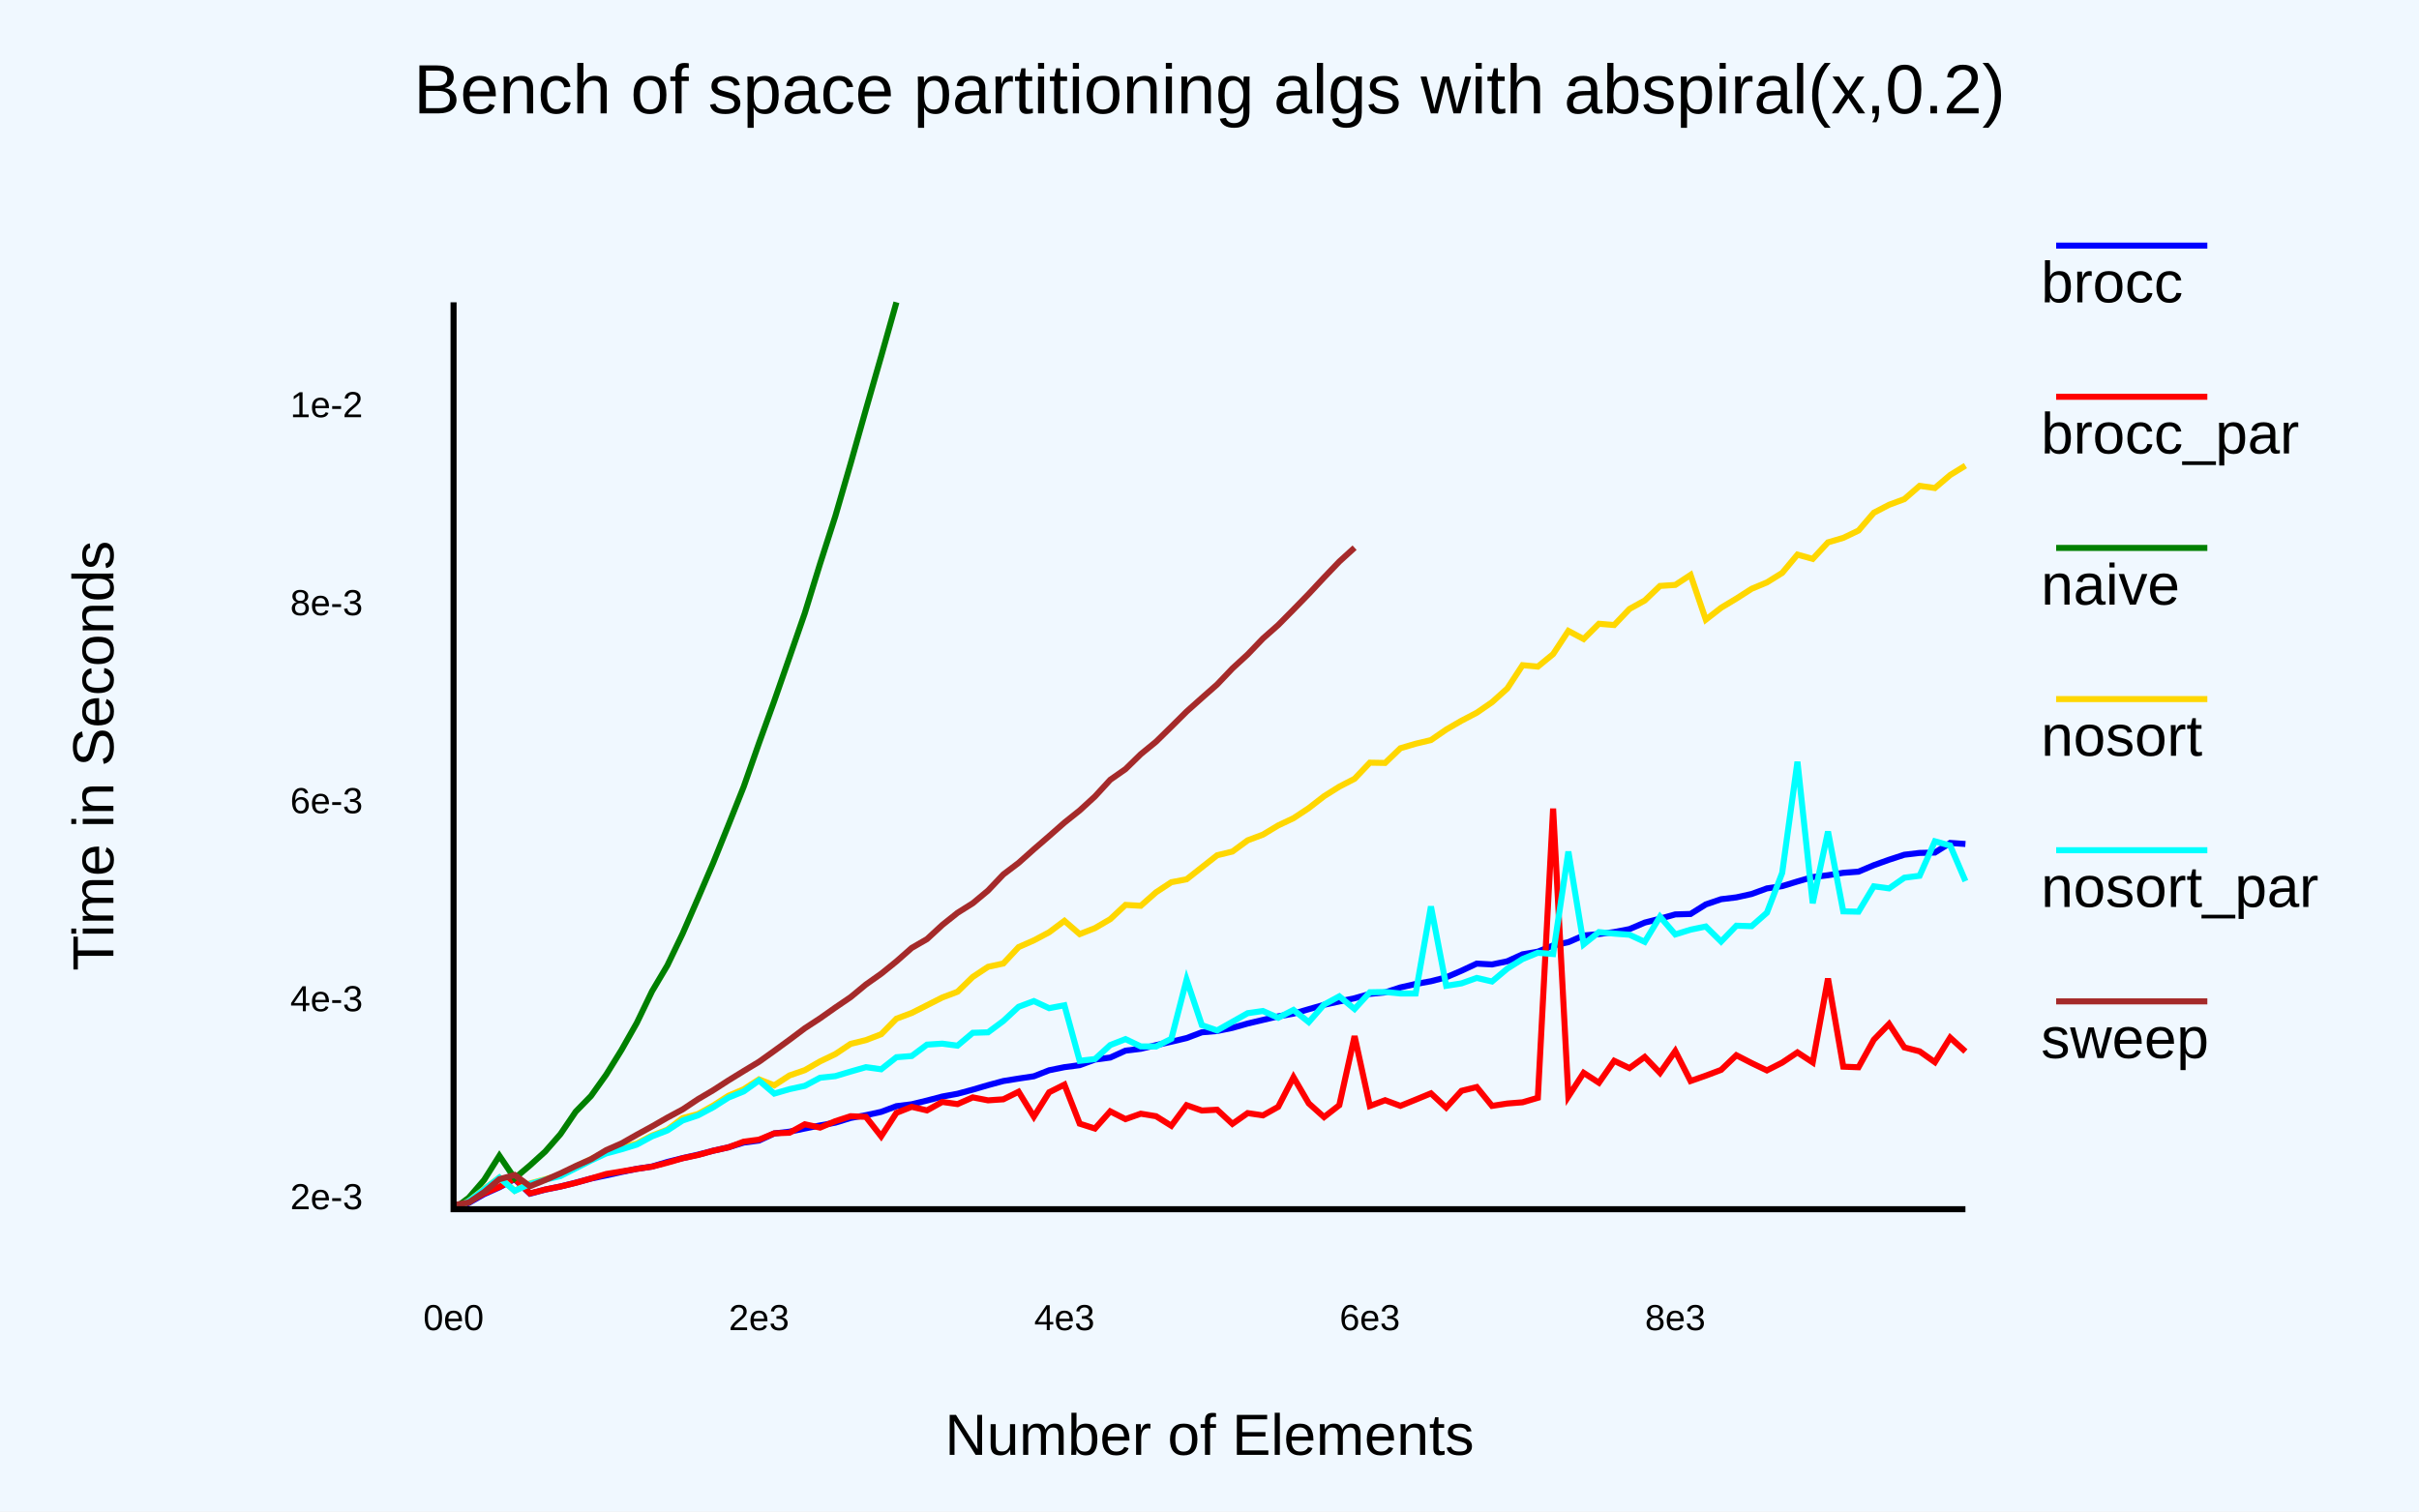
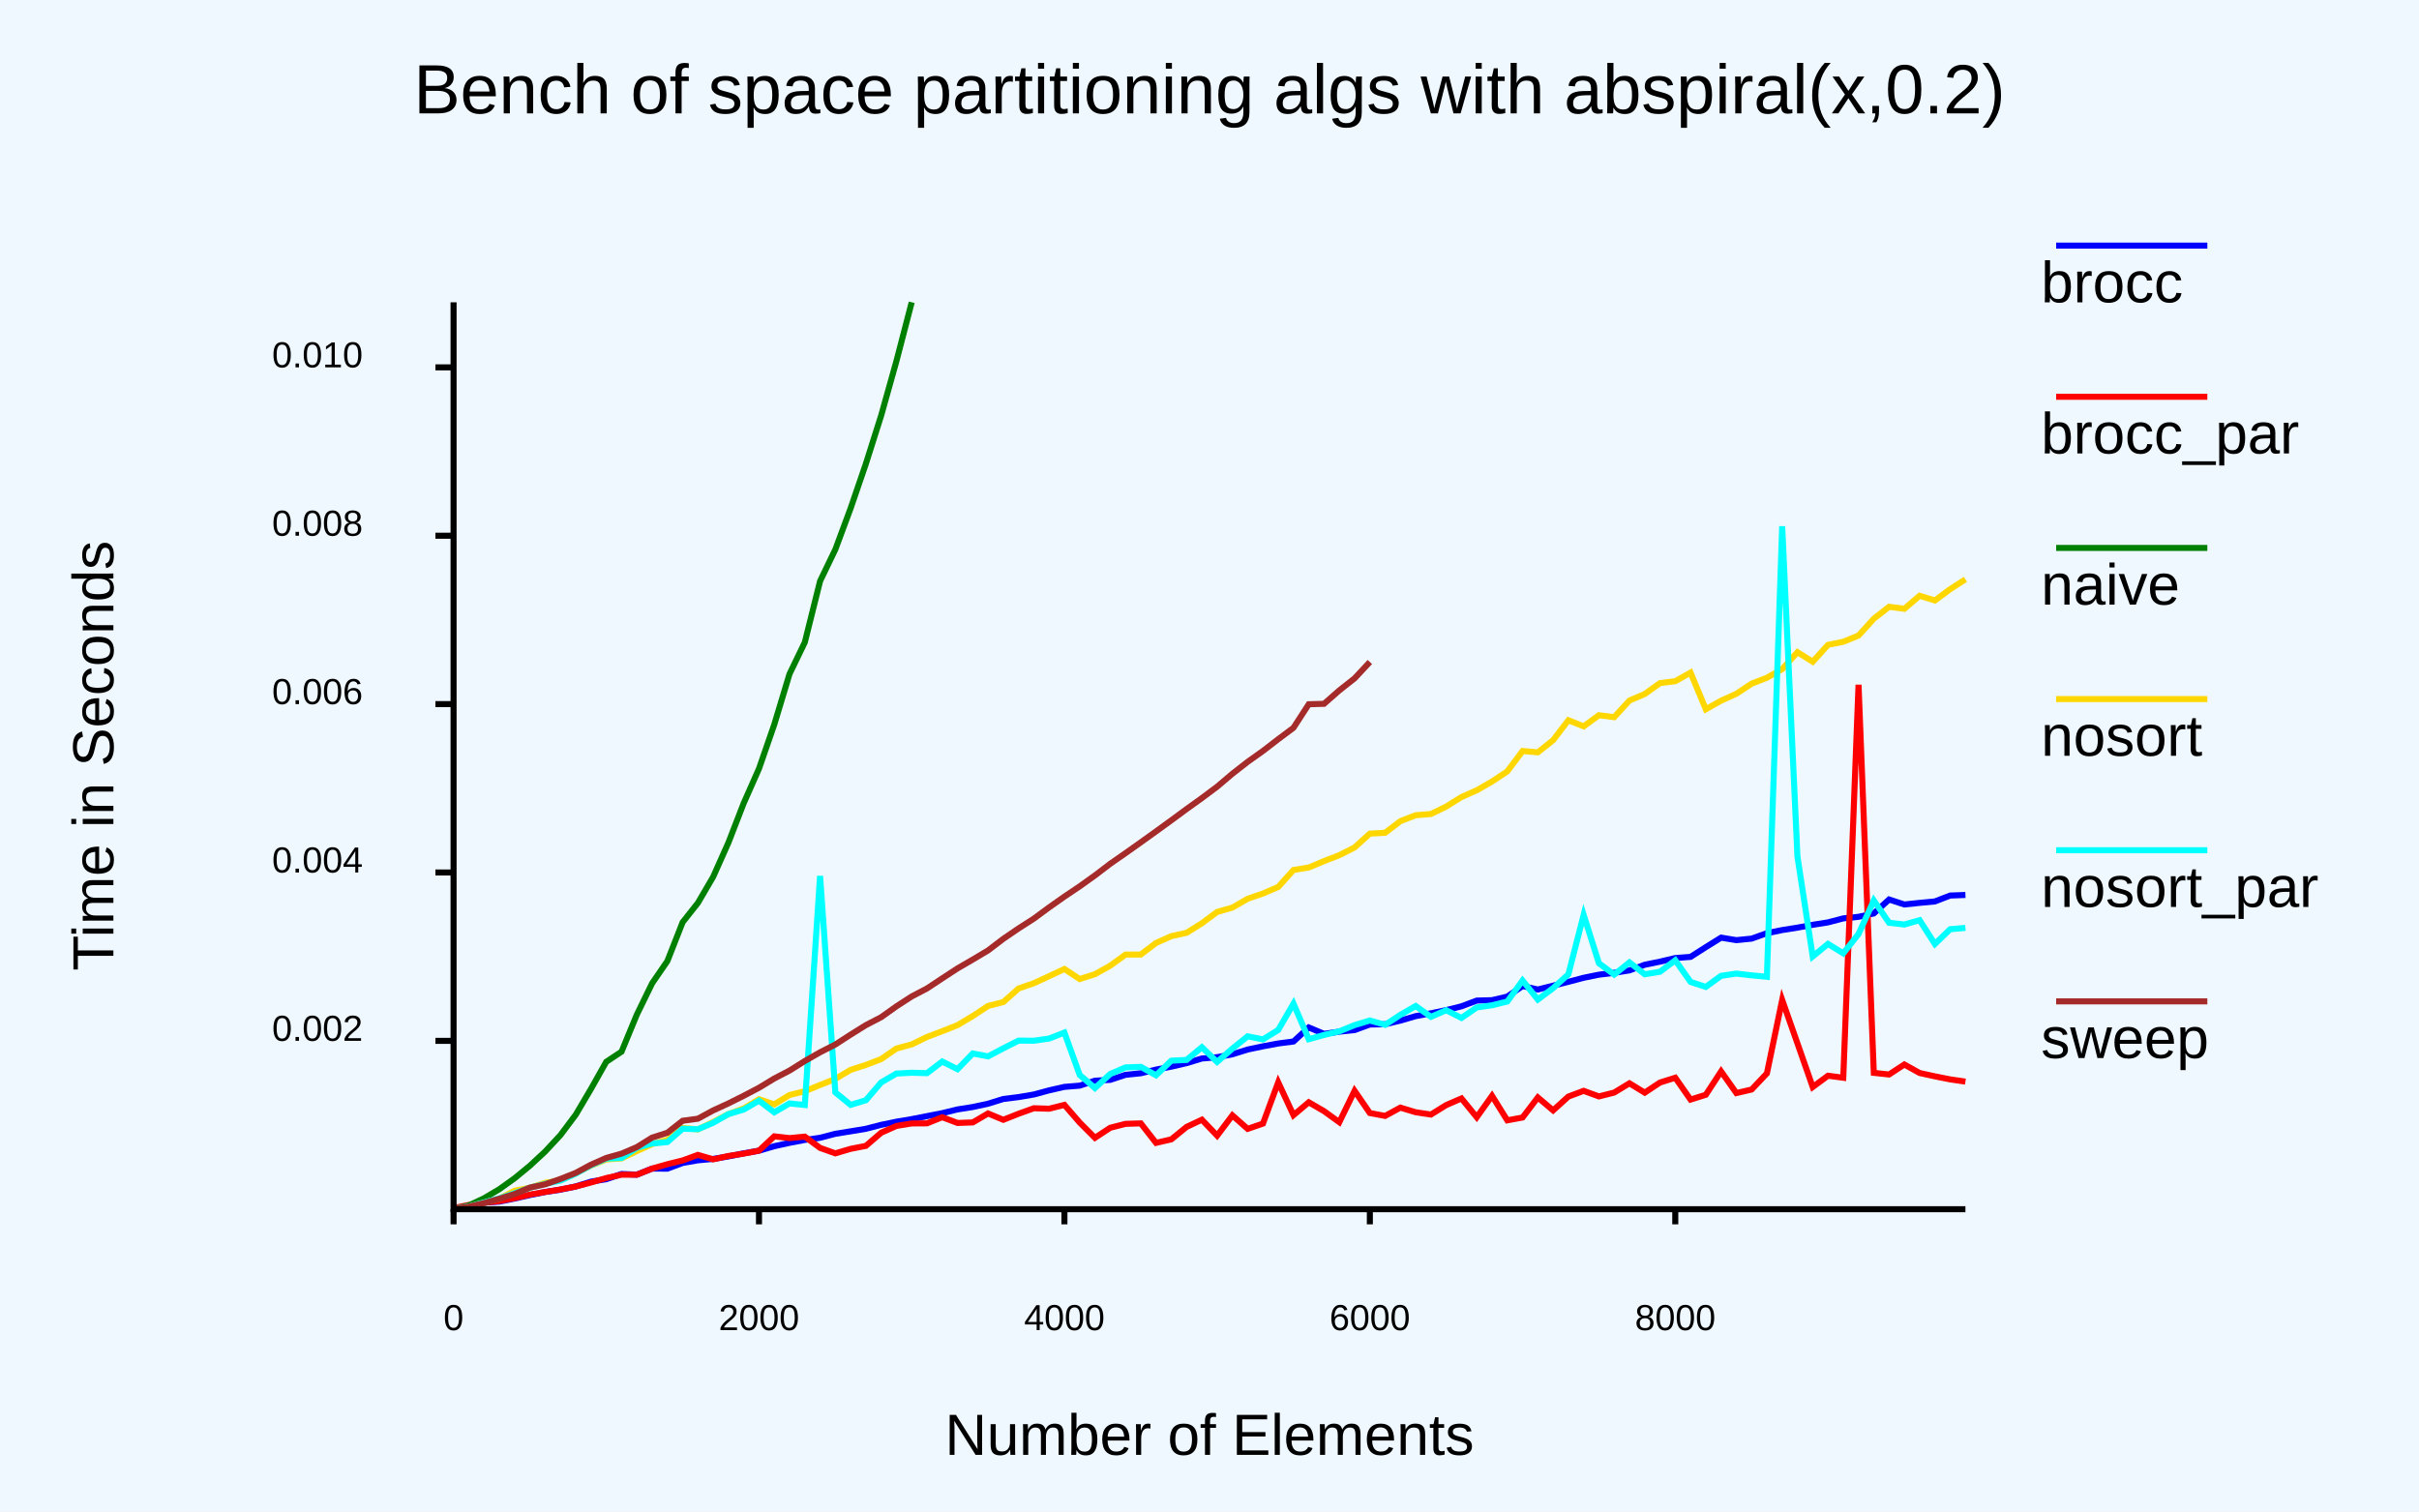
<svg xmlns="http://www.w3.org/2000/svg" class="poloto" height="500" viewBox="0 0 800 500" width="800">
  <rect class="poloto_background" fill="white" height="500" width="800" x="0" y="0" />
  <style>
.poloto {
font-family: "Arial";
stroke-width:2;
}
.poloto_text{fill: var(--poloto_fg_color,black);  }
.poloto_axis_lines{stroke: var(--poloto_fg_color,black);stoke-width:3;fill:none}
.poloto_background{fill: var(--poloto_bg_color,aliceblue); }
.poloto0stroke{stroke:  var(--poloto_color0,blue); }
.poloto1stroke{stroke:  var(--poloto_color1,red); }
.poloto2stroke{stroke:  var(--poloto_color2,green); }
.poloto3stroke{stroke:  var(--poloto_color3,gold); }
.poloto4stroke{stroke:  var(--poloto_color4,aqua); }
.poloto5stroke{stroke:  var(--poloto_color5,brown); }
.poloto6stroke{stroke:  var(--poloto_color6,lime); }
.poloto7stroke{stroke:  var(--poloto_color7,chocolate); }
.poloto0fill{fill:var(--poloto_color0,blue);}
.poloto1fill{fill:var(--poloto_color1,red);}
.poloto2fill{fill:var(--poloto_color2,green);}
.poloto3fill{fill:var(--poloto_color3,gold);}
.poloto4fill{fill:var(--poloto_color4,aqua);}
.poloto5fill{fill:var(--poloto_color5,brown);}
.poloto6fill{fill:var(--poloto_color6,lime);}
.poloto7fill{fill:var(--poloto_color7,chocolate);}
</style>
+   <line class="poloto_axis_lines" stroke="black" x1="150" x2="150" y1="400" y2="405" />
  <text alignment-baseline="start" class="poloto_text" text-anchor="middle" x="150" y="440">
- 0e0
+ 0
</text>
+   <line class="poloto_axis_lines" stroke="black" x1="251.01" x2="251.01" y1="400" y2="405" />
  <text alignment-baseline="start" class="poloto_text" text-anchor="middle" x="251.01" y="440">
- 2e3
+ 2000
</text>
+   <line class="poloto_axis_lines" stroke="black" x1="352.02" x2="352.02" y1="400" y2="405" />
  <text alignment-baseline="start" class="poloto_text" text-anchor="middle" x="352.02" y="440">
- 4e3
+ 4000
</text>
+   <line class="poloto_axis_lines" stroke="black" x1="453.03" x2="453.03" y1="400" y2="405" />
  <text alignment-baseline="start" class="poloto_text" text-anchor="middle" x="453.03" y="440">
- 6e3
+ 6000
</text>
+   <line class="poloto_axis_lines" stroke="black" x1="554.04" x2="554.04" y1="400" y2="405" />
  <text alignment-baseline="start" class="poloto_text" text-anchor="middle" x="554.04" y="440">
- 8e3
+ 8000
</text>
-   <text alignment-baseline="middle" class="poloto_text" text-anchor="end" x="120" y="400">
- 2e-3
+   <line class="poloto_axis_lines" stroke="black" x1="150" x2="144" y1="344.31" y2="344.31" />
+   <text alignment-baseline="middle" class="poloto_text" text-anchor="end" x="120" y="344.31">
+ 0.002
</text>
-   <text alignment-baseline="middle" class="poloto_text" text-anchor="end" x="120" y="334.5">
- 4e-3
+   <line class="poloto_axis_lines" stroke="black" x1="150" x2="144" y1="288.612" y2="288.612" />
+   <text alignment-baseline="middle" class="poloto_text" text-anchor="end" x="120" y="288.612">
+ 0.004
</text>
-   <text alignment-baseline="middle" class="poloto_text" text-anchor="end" x="120" y="268.999">
- 6e-3
+   <line class="poloto_axis_lines" stroke="black" x1="150" x2="144" y1="232.915" y2="232.915" />
+   <text alignment-baseline="middle" class="poloto_text" text-anchor="end" x="120" y="232.915">
+ 0.006
</text>
-   <text alignment-baseline="middle" class="poloto_text" text-anchor="end" x="120" y="203.499">
- 8e-3
+   <line class="poloto_axis_lines" stroke="black" x1="150" x2="144" y1="177.217" y2="177.217" />
+   <text alignment-baseline="middle" class="poloto_text" text-anchor="end" x="120" y="177.217">
+ 0.008
</text>
-   <text alignment-baseline="middle" class="poloto_text" text-anchor="end" x="120" y="137.998">
- 1e-2
+   <line class="poloto_axis_lines" stroke="black" x1="150" x2="144" y1="121.519" y2="121.519" />
+   <text alignment-baseline="middle" class="poloto_text" text-anchor="end" x="120" y="121.519">
+ 0.010
</text>
  <text alignment-baseline="middle" class="poloto_text" font-size="large" text-anchor="start" x="675" y="100">
brocc
</text>
  <line class="poloto0stroke" x1="680" x2="730" y1="81.25" y2="81.25" />
-   <polyline class="poloto0stroke" fill="none" points="150,399.94 155.05,397.892 160.101,395.012 165.152,392.754 170.202,390.033 175.253,394.855 180.303,393.517 185.354,392.488 190.404,391.222 195.455,389.861 200.505,388.805 205.556,387.688 210.606,386.636 215.657,385.876 220.707,384.362 225.758,383.096 230.808,381.975 235.859,380.65 240.909,379.525 245.96,377.954 251.01,377.286 256.061,374.932 261.111,374.347 266.162,373.301 271.212,372.284 276.263,371.368 281.313,369.814 286.364,368.898 291.414,367.797 296.465,365.912 301.515,365.285 306.566,364.056 311.616,362.727 316.667,361.809 321.717,360.443 326.768,358.964 331.818,357.597 336.869,356.783 341.919,356.023 346.97,354.038 352.02,353.012 357.071,352.346 362.121,350.505 367.172,349.836 372.222,347.548 377.273,346.936 382.323,345.726 387.374,344.596 392.424,343.388 397.475,341.477 402.525,341.049 407.576,340.014 412.626,338.579 417.677,337.385 422.727,336.208 427.778,335.31 432.828,333.835 437.879,332.38 442.929,331.276 447.98,330.215 453.03,328.771 458.081,328.276 463.131,326.637 468.182,325.489 473.232,324.589 478.283,323.288 483.333,321.113 488.384,318.755 493.434,319.035 498.485,317.985 503.535,315.679 508.586,314.803 513.636,312.758 518.687,311.659 523.737,309.467 528.788,308.972 533.838,308.315 538.889,307.345 543.939,305.189 548.99,303.897 554.04,302.481 559.091,302.338 564.141,299.173 569.192,297.453 574.242,296.842 579.293,295.727 584.343,293.879 589.394,293.128 594.444,291.585 599.495,290.134 604.545,289.517 609.596,288.717 614.646,288.337 619.697,286.201 624.747,284.391 629.798,282.741 634.848,282.145 639.899,282.015 644.949,278.839 650,279.185 " stroke="black" />
+   <polyline class="poloto0stroke" fill="none" points="150,399.738 155.05,399.251 160.101,397.801 165.152,397.486 170.202,396.46 175.253,395.319 180.303,394.298 185.354,393.533 190.404,392.464 195.455,390.881 200.505,390.063 205.556,388.348 210.606,388.567 215.657,386.56 220.707,386.58 225.758,384.705 230.808,383.82 235.859,383.361 240.909,382.53 245.96,381.507 251.01,380.636 256.061,379.16 261.111,378.041 266.162,377.084 271.212,376.369 276.263,375.051 281.313,374.236 286.364,373.398 291.414,372.088 296.465,371.048 301.515,370.198 306.566,369.21 311.616,368.22 316.667,366.989 321.717,366.19 326.768,365.104 331.818,363.534 336.869,362.909 341.919,362.048 346.97,360.681 352.02,359.533 357.071,359.122 362.121,357.489 367.172,357.21 372.222,355.542 377.273,355.027 382.323,353.807 387.374,352.842 392.424,351.676 397.475,350.148 402.525,349.708 407.576,348.755 412.626,347.176 417.677,346.119 422.727,345.176 427.778,344.521 432.828,339.875 437.879,341.992 442.929,341.265 447.98,340.745 453.03,338.902 458.081,338.817 463.131,337.607 468.182,336.131 473.232,335.188 478.283,334.137 483.333,332.884 488.384,330.985 493.434,330.852 498.485,329.662 503.535,326.172 508.586,327.321 513.636,326.054 518.687,324.783 523.737,323.446 528.788,322.419 533.838,321.803 538.889,320.996 543.939,319.136 548.99,318.101 554.04,316.91 559.091,316.53 564.141,313.308 569.192,310.171 574.242,310.994 579.293,310.489 584.343,308.686 589.394,307.659 594.444,306.856 599.495,305.917 604.545,305.116 609.596,303.796 614.646,303.276 619.697,302.161 624.747,297.545 629.798,299.197 634.848,298.666 639.899,298.19 644.949,296.24 650,296.051 " stroke="black" />
  <text alignment-baseline="middle" class="poloto_text" font-size="large" text-anchor="start" x="675" y="150">
brocc_par
</text>
  <line class="poloto1stroke" x1="680" x2="730" y1="131.25" y2="131.25" />
-   <polyline class="poloto1stroke" fill="none" points="150,399.82 155.05,397.578 160.101,394.762 165.152,392.623 170.202,389.873 175.253,394.764 180.303,393.485 185.354,392.49 190.404,391.278 195.455,389.844 200.505,388.343 205.556,387.513 210.606,386.667 215.657,385.912 220.707,384.613 225.758,383.144 230.808,382.076 235.859,380.665 240.909,379.54 245.96,377.65 251.01,376.989 256.061,374.901 261.111,374.696 266.162,371.902 271.212,373.002 276.263,370.875 281.313,369.238 286.364,369.442 291.414,375.891 296.465,368.126 301.515,366.133 306.566,367.309 311.616,364.514 316.667,365.225 321.717,363.01 326.768,363.99 331.818,363.645 336.869,361.146 341.919,369.385 346.97,361.317 352.02,358.787 357.071,371.703 362.121,373.311 367.172,367.624 372.222,370.198 377.273,368.405 382.323,369.238 387.374,372.389 392.424,365.587 397.475,367.357 402.525,367.088 407.576,371.766 412.626,368.209 417.677,368.96 422.727,366.127 427.778,356.33 432.828,364.99 437.879,369.524 442.929,365.589 447.98,342.744 453.03,365.855 458.081,363.945 463.131,365.815 468.182,363.76 473.232,361.676 478.283,366.391 483.333,360.842 488.384,359.596 493.434,365.822 498.485,365.036 503.535,364.632 508.586,363.151 513.636,267.462 518.687,362.711 523.737,354.885 528.788,358.164 533.838,350.915 538.889,353.317 543.939,349.634 548.99,354.917 554.04,347.688 559.091,357.59 564.141,355.818 569.192,353.91 574.242,349.061 579.293,351.659 584.343,354.079 589.394,351.511 594.444,348.126 599.495,351.439 604.545,323.688 609.596,352.848 614.646,353.041 619.697,343.945 624.747,338.722 629.798,346.477 634.848,347.778 639.899,351.355 644.949,343.24 650,347.83 " stroke="black" />
+   <polyline class="poloto1stroke" fill="none" points="150,399.615 155.05,398.596 160.101,397.85 165.152,397.314 170.202,396.323 175.253,395.156 180.303,394.29 185.354,393.459 190.404,392.497 195.455,391.157 200.505,389.688 205.556,388.579 210.606,388.598 215.657,386.561 220.707,385.117 225.758,383.869 230.808,382.028 235.859,383.504 240.909,382.391 245.96,381.61 251.01,380.626 256.061,375.894 261.111,376.475 266.162,375.992 271.212,379.72 276.263,381.518 281.313,380.03 286.364,379.046 291.414,374.703 296.465,372.448 301.515,371.627 306.566,371.592 311.616,369.563 316.667,371.467 321.717,371.29 326.768,368.328 331.818,370.421 336.869,368.419 341.919,366.603 346.97,366.755 352.02,365.492 357.071,371.326 362.121,376.381 367.172,373.06 372.222,371.766 377.273,371.605 382.323,378.057 387.374,376.887 392.424,372.779 397.475,370.391 402.525,375.663 407.576,368.957 412.626,373.424 417.677,371.673 422.727,358.026 427.778,368.891 432.828,364.625 437.879,367.561 442.929,371.213 447.98,360.833 453.03,368.187 458.081,369.14 463.131,366.394 468.182,367.922 473.232,368.684 478.283,365.552 483.333,363.362 488.384,369.566 493.434,362.491 498.485,370.596 503.535,369.666 508.586,363.028 513.636,367.305 518.687,362.734 523.737,360.842 528.788,362.69 533.838,361.414 538.889,358.35 543.939,361.442 548.99,358.096 554.04,356.508 559.091,363.739 564.141,362.145 569.192,354.415 574.242,361.58 579.293,360.405 584.343,355.061 589.394,330.781 594.444,345.143 599.495,359.58 604.545,355.841 609.596,356.509 614.646,226.513 619.697,354.894 624.747,355.434 629.798,352.129 634.848,354.94 639.899,356.049 644.949,357.053 650,357.789 " stroke="black" />
  <text alignment-baseline="middle" class="poloto_text" font-size="large" text-anchor="start" x="675" y="200">
naive
</text>
  <line class="poloto2stroke" x1="680" x2="730" y1="181.25" y2="181.25" />
-   <polyline class="poloto2stroke" fill="none" points="150,400 155.05,396.182 160.101,390.325 165.152,382.323 170.202,389.787 175.253,385.515 180.303,380.935 185.354,375.155 190.404,367.722 195.455,362.535 200.505,355.45 205.556,347.287 210.606,338.363 215.657,327.874 220.707,319.356 225.758,308.823 230.808,297.229 235.859,285.449 240.909,272.913 245.96,260.219 251.01,245.829 256.061,231.859 261.111,217.389 266.162,202.821 271.212,186.481 276.263,170.732 281.313,153.339 286.364,135.475 291.414,117.898 296.465,100 " stroke="black" />
+   <polyline class="poloto2stroke" fill="none" points="150,400 155.05,398.754 160.101,396.363 165.152,393.371 170.202,389.752 175.253,385.598 180.303,380.911 185.354,375.477 190.404,368.743 195.455,360.18 200.505,351.234 205.556,347.884 210.606,335.645 215.657,325.29 220.707,317.926 225.758,305.075 230.808,298.683 235.859,290.042 240.909,278.711 245.96,265.677 251.01,254.267 256.061,239.676 261.111,222.935 266.162,212.482 271.212,192.227 276.263,181.744 281.313,168.14 286.364,153.391 291.414,137.449 296.465,119.439 301.515,100 " stroke="black" />
  <text alignment-baseline="middle" class="poloto_text" font-size="large" text-anchor="start" x="675" y="250">
nosort
</text>
  <line class="poloto3stroke" x1="680" x2="730" y1="231.25" y2="231.25" />
-   <polyline class="poloto3stroke" fill="none" points="150,399.95 155.05,397.301 160.101,393.324 165.152,389.561 170.202,393.874 175.253,391.481 180.303,390.081 185.354,388.731 190.404,385.844 195.455,383.437 200.505,380.923 205.556,379.666 210.606,378.266 215.657,375.612 220.707,373.69 225.758,369.863 230.808,368.52 235.859,365.713 240.909,362.452 245.96,360.31 251.01,357.048 256.061,359.024 261.111,355.745 266.162,354 271.212,351.1 276.263,348.684 281.313,345.307 286.364,344.065 291.414,342.119 296.465,336.977 301.515,335.081 306.566,332.536 311.616,329.971 316.667,328.061 321.717,323.155 326.768,319.812 331.818,318.716 336.869,313.296 341.919,311.065 346.97,308.389 352.02,304.611 357.071,308.995 362.121,307.01 367.172,304.054 372.222,299.336 377.273,299.624 382.323,295.159 387.374,291.833 392.424,290.861 397.475,286.893 402.525,282.917 407.576,281.687 412.626,277.975 417.677,276.082 422.727,273.043 427.778,270.656 432.828,267.315 437.879,263.392 442.929,260.219 447.98,257.607 453.03,252.289 458.081,252.374 463.131,247.516 468.182,246.02 473.232,244.816 478.283,241.331 483.333,238.408 488.384,235.77 493.434,232.286 498.485,227.748 503.535,220.041 508.586,220.51 513.636,216.371 518.687,208.7 523.737,211.379 528.788,206.339 533.838,206.756 538.889,201.444 543.939,198.642 548.99,193.824 554.04,193.49 559.091,190.184 564.141,204.979 569.192,201.049 574.242,198.008 579.293,194.77 584.343,192.66 589.394,189.52 594.444,183.463 599.495,184.879 604.545,179.409 609.596,177.922 614.646,175.502 619.697,169.605 624.747,166.982 629.798,165.106 634.848,160.718 639.899,161.436 644.949,157.133 650,154.02 " stroke="black" />
+   <polyline class="poloto3stroke" fill="none" points="150,399.955 155.05,399.152 160.101,397.806 165.152,396.466 170.202,393.873 175.253,392.909 180.303,391.253 185.354,390.478 190.404,388.106 195.455,385.587 200.505,383.548 205.556,383.19 210.606,380.768 215.657,378.459 220.707,377.06 225.758,373.112 230.808,373.592 235.859,371.146 240.909,368.517 245.96,366.659 251.01,363.632 256.061,365.313 261.111,362.217 266.162,360.97 271.212,358.899 276.263,356.893 281.313,353.901 286.364,352.271 291.414,350.337 296.465,346.846 301.515,345.47 306.566,343.027 311.616,341.108 316.667,339.112 321.717,336.087 326.768,332.766 331.818,331.475 336.869,326.975 341.919,325.234 346.97,322.904 352.02,320.536 357.071,323.864 362.121,322.258 367.172,319.439 372.222,315.768 377.273,315.754 382.323,311.92 387.374,309.673 392.424,308.561 397.475,305.412 402.525,301.661 407.576,300.222 412.626,297.3 417.677,295.564 422.727,293.4 427.778,287.789 432.828,286.953 437.879,284.852 442.929,282.89 447.98,280.329 453.03,275.755 458.081,275.482 463.131,271.634 468.182,269.676 473.232,269.266 478.283,266.809 483.333,263.651 488.384,261.429 493.434,258.511 498.485,255.167 503.535,248.434 508.586,248.866 513.636,244.852 518.687,238.251 523.737,240.273 528.788,236.595 533.838,237.229 538.889,231.725 543.939,229.575 548.99,225.957 554.04,225.336 559.091,222.497 564.141,234.622 569.192,231.768 574.242,229.497 579.293,226.144 584.343,224.189 589.394,221.34 594.444,215.734 599.495,218.898 604.545,213.309 609.596,212.296 614.646,210.228 619.697,204.662 624.747,200.722 629.798,201.386 634.848,197.076 639.899,198.63 644.949,194.885 650,191.641 " stroke="black" />
  <text alignment-baseline="middle" class="poloto_text" font-size="large" text-anchor="start" x="675" y="300">
nosort_par
</text>
  <line class="poloto4stroke" x1="680" x2="730" y1="281.25" y2="281.25" />
-   <polyline class="poloto4stroke" fill="none" points="150,399.942 155.05,397.356 160.101,393.483 165.152,389.548 170.202,393.934 175.253,391.632 180.303,390.244 185.354,389.04 190.404,386.45 195.455,383.879 200.505,381.543 205.556,380.182 210.606,378.628 215.657,375.894 220.707,373.945 225.758,370.647 230.808,368.965 235.859,366.282 240.909,363.079 245.96,361.029 251.01,357.428 256.061,361.753 261.111,360.282 266.162,359.195 271.212,356.513 276.263,355.975 281.313,354.463 286.364,353.014 291.414,353.706 296.465,349.723 301.515,349.324 306.566,345.558 311.616,345.229 316.667,345.894 321.717,341.642 326.768,341.485 331.818,337.738 336.869,333.044 341.919,331.151 346.97,333.499 352.02,332.539 357.071,350.912 362.121,350.329 367.172,345.695 372.222,343.732 377.273,346.142 382.323,346.173 387.374,343.629 392.424,324.066 397.475,339.117 402.525,340.86 407.576,338.008 412.626,335.153 417.677,334.434 422.727,336.665 427.778,334.08 432.828,338.108 437.879,332.321 442.929,329.59 447.98,333.773 453.03,328.239 458.081,328.148 463.131,328.644 468.182,328.632 473.232,299.852 478.283,326.09 483.333,325.297 488.384,323.494 493.434,324.672 498.485,320.424 503.535,317.243 508.586,315.177 513.636,315.59 518.687,281.691 523.737,312.39 528.788,308.338 533.838,308.836 538.889,309.202 543.939,311.556 548.99,303.229 554.04,309.1 559.091,307.529 564.141,306.481 569.192,311.469 574.242,306.222 579.293,306.369 584.343,301.915 589.394,288.758 594.444,251.97 599.495,298.786 604.545,275.063 609.596,301.472 614.646,301.573 619.697,293.186 624.747,293.875 629.798,290.34 634.848,289.698 639.899,278.304 644.949,279.687 650,291.461 " stroke="black" />
+   <polyline class="poloto4stroke" fill="none" points="150,399.825 155.05,399.12 160.101,397.769 165.152,396.38 170.202,394.685 175.253,392.896 180.303,391.601 185.354,390.51 190.404,388.229 195.455,385.471 200.505,383.257 205.556,383.055 210.606,379.688 215.657,378.262 220.707,377.779 225.758,373.363 230.808,373.548 235.859,371.404 240.909,368.537 245.96,367.022 251.01,364.099 256.061,367.93 261.111,365.004 266.162,365.529 271.212,289.763 276.263,361.361 281.313,365.482 286.364,363.953 291.414,358.057 296.465,355.128 301.515,354.855 306.566,354.997 311.616,351.147 316.667,353.673 321.717,348.48 326.768,349.44 331.818,346.773 336.869,344.225 341.919,344.264 346.97,343.546 352.02,341.564 357.071,355.595 362.121,359.917 367.172,355.263 372.222,353.094 377.273,352.904 382.323,355.692 387.374,350.866 392.424,350.618 397.475,346.425 402.525,351.273 407.576,346.866 412.626,342.81 417.677,343.827 422.727,340.706 427.778,331.996 432.828,343.761 437.879,342.356 442.929,341.163 447.98,339.103 453.03,337.572 458.081,339.01 463.131,335.707 468.182,332.782 473.232,336.354 478.283,334.171 483.333,336.721 488.384,333.253 493.434,332.542 498.485,331.298 503.535,324.352 508.586,330.644 513.636,326.87 518.687,322.296 523.737,302.631 528.788,318.649 533.838,322.376 538.889,318.352 543.939,322.284 548.99,321.445 554.04,317.645 559.091,324.812 564.141,326.459 569.192,322.798 574.242,322.056 579.293,322.639 584.343,323.109 589.394,174.079 594.444,283.352 599.495,316.389 604.545,312.243 609.596,315.358 614.646,308.963 619.697,297.88 624.747,305.243 629.798,305.821 634.848,304.396 639.899,312.263 644.949,307.38 650,306.941 " stroke="black" />
  <text alignment-baseline="middle" class="poloto_text" font-size="large" text-anchor="start" x="675" y="350">
sweep
</text>
  <line class="poloto5stroke" x1="680" x2="730" y1="331.25" y2="331.25" />
-   <polyline class="poloto5stroke" fill="none" points="150,398.663 155.05,397.77 160.101,394.34 165.152,390.083 170.202,388.674 175.253,392.398 180.303,390.35 185.354,388.142 190.404,385.712 195.455,383.451 200.505,380.443 205.556,378.226 210.606,375.358 215.657,372.595 220.707,369.699 225.758,366.986 230.808,363.622 235.859,360.643 240.909,357.387 245.96,354.28 251.01,351.233 256.061,347.624 261.111,343.936 266.162,340.147 271.212,336.85 276.263,333.286 281.313,329.853 286.364,325.673 291.414,322.103 296.465,318.021 301.515,313.57 306.566,310.65 311.616,305.99 316.667,301.955 321.717,298.784 326.768,294.58 331.818,289.258 336.869,285.431 341.919,280.928 346.97,276.562 352.02,272.115 357.071,268.089 362.121,263.453 367.172,257.946 372.222,254.414 377.273,249.477 382.323,245.347 387.374,240.398 392.424,235.377 397.475,230.868 402.525,226.418 407.576,221.114 412.626,216.473 417.677,211.206 422.727,206.744 427.778,201.635 432.828,196.451 437.879,191.04 442.929,185.761 447.98,181.171 " stroke="black" />
+   <polyline class="poloto5stroke" fill="none" points="150,399.848 155.05,399.154 160.101,397.966 165.152,396.541 170.202,394.972 175.253,392.84 180.303,391.76 185.354,389.986 190.404,387.984 195.455,385.262 200.505,383.034 205.556,381.614 210.606,379.456 215.657,376.312 220.707,374.705 225.758,370.741 230.808,370.058 235.859,367.318 240.909,364.996 245.96,362.475 251.01,359.824 256.061,356.765 261.111,354.137 266.162,350.978 271.212,348.089 276.263,345.516 281.313,342.25 286.364,339.103 291.414,336.481 296.465,332.887 301.515,329.617 306.566,326.975 311.616,323.634 316.667,320.337 321.717,317.406 326.768,314.395 331.818,310.551 336.869,307.107 341.919,303.867 346.97,300.148 352.02,296.587 357.071,293.196 362.121,289.582 367.172,285.732 372.222,282.219 377.273,278.639 382.323,275.018 387.374,271.349 392.424,267.629 397.475,264 402.525,260.228 407.576,255.948 412.626,252.01 417.677,248.411 422.727,244.523 427.778,240.742 432.828,232.958 437.879,232.82 442.929,228.383 447.98,224.399 453.03,218.985 " stroke="black" />
  <text alignment-baseline="start" class="poloto_text" font-size="x-large" text-anchor="middle" x="400" y="37.5">
Bench of space partitioning algs with abspiral(x,0.2)
</text>
  <text alignment-baseline="start" class="poloto_text" font-size="large" text-anchor="middle" x="400" y="481.25">
Number of Elements
</text>
  <text alignment-baseline="start" class="poloto_text" font-size="large" text-anchor="middle" transform="rotate(-90,37.5,250)" x="37.5" y="250">
Time in Seconds
</text>
  <path class="poloto_axis_lines" d="M150,100 L150,400 L650,400" stroke="black" />
</svg>
